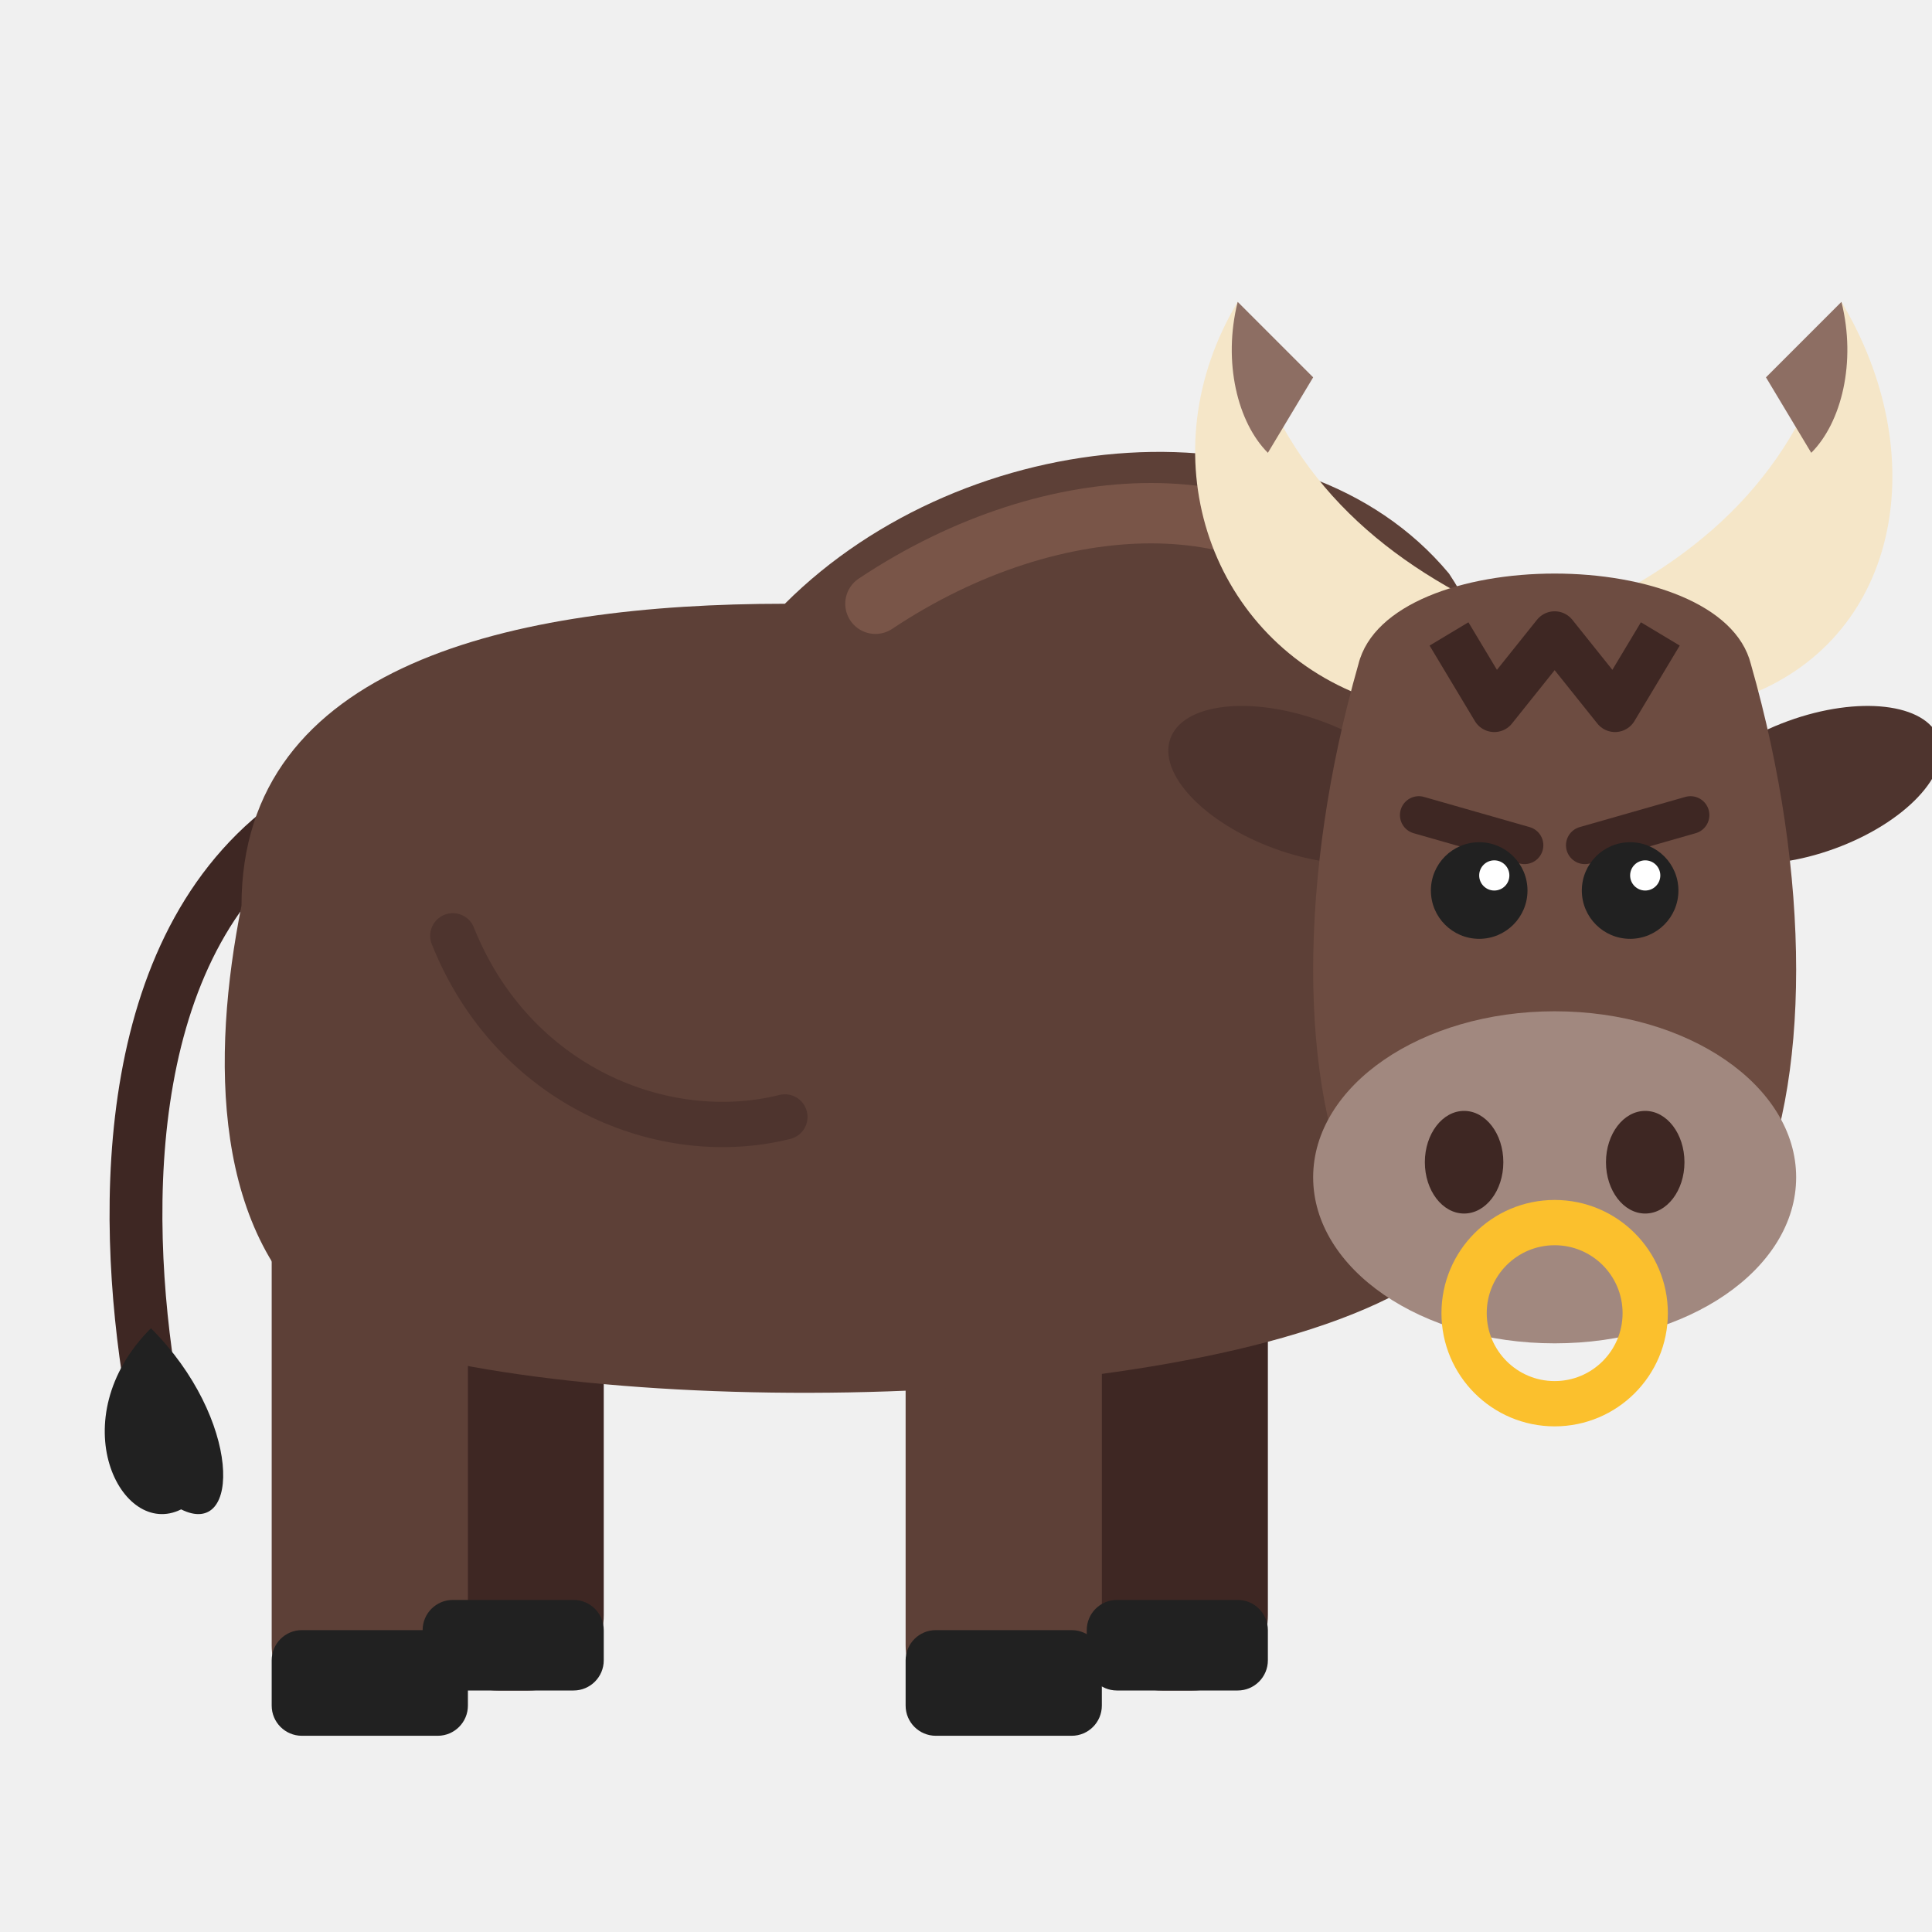
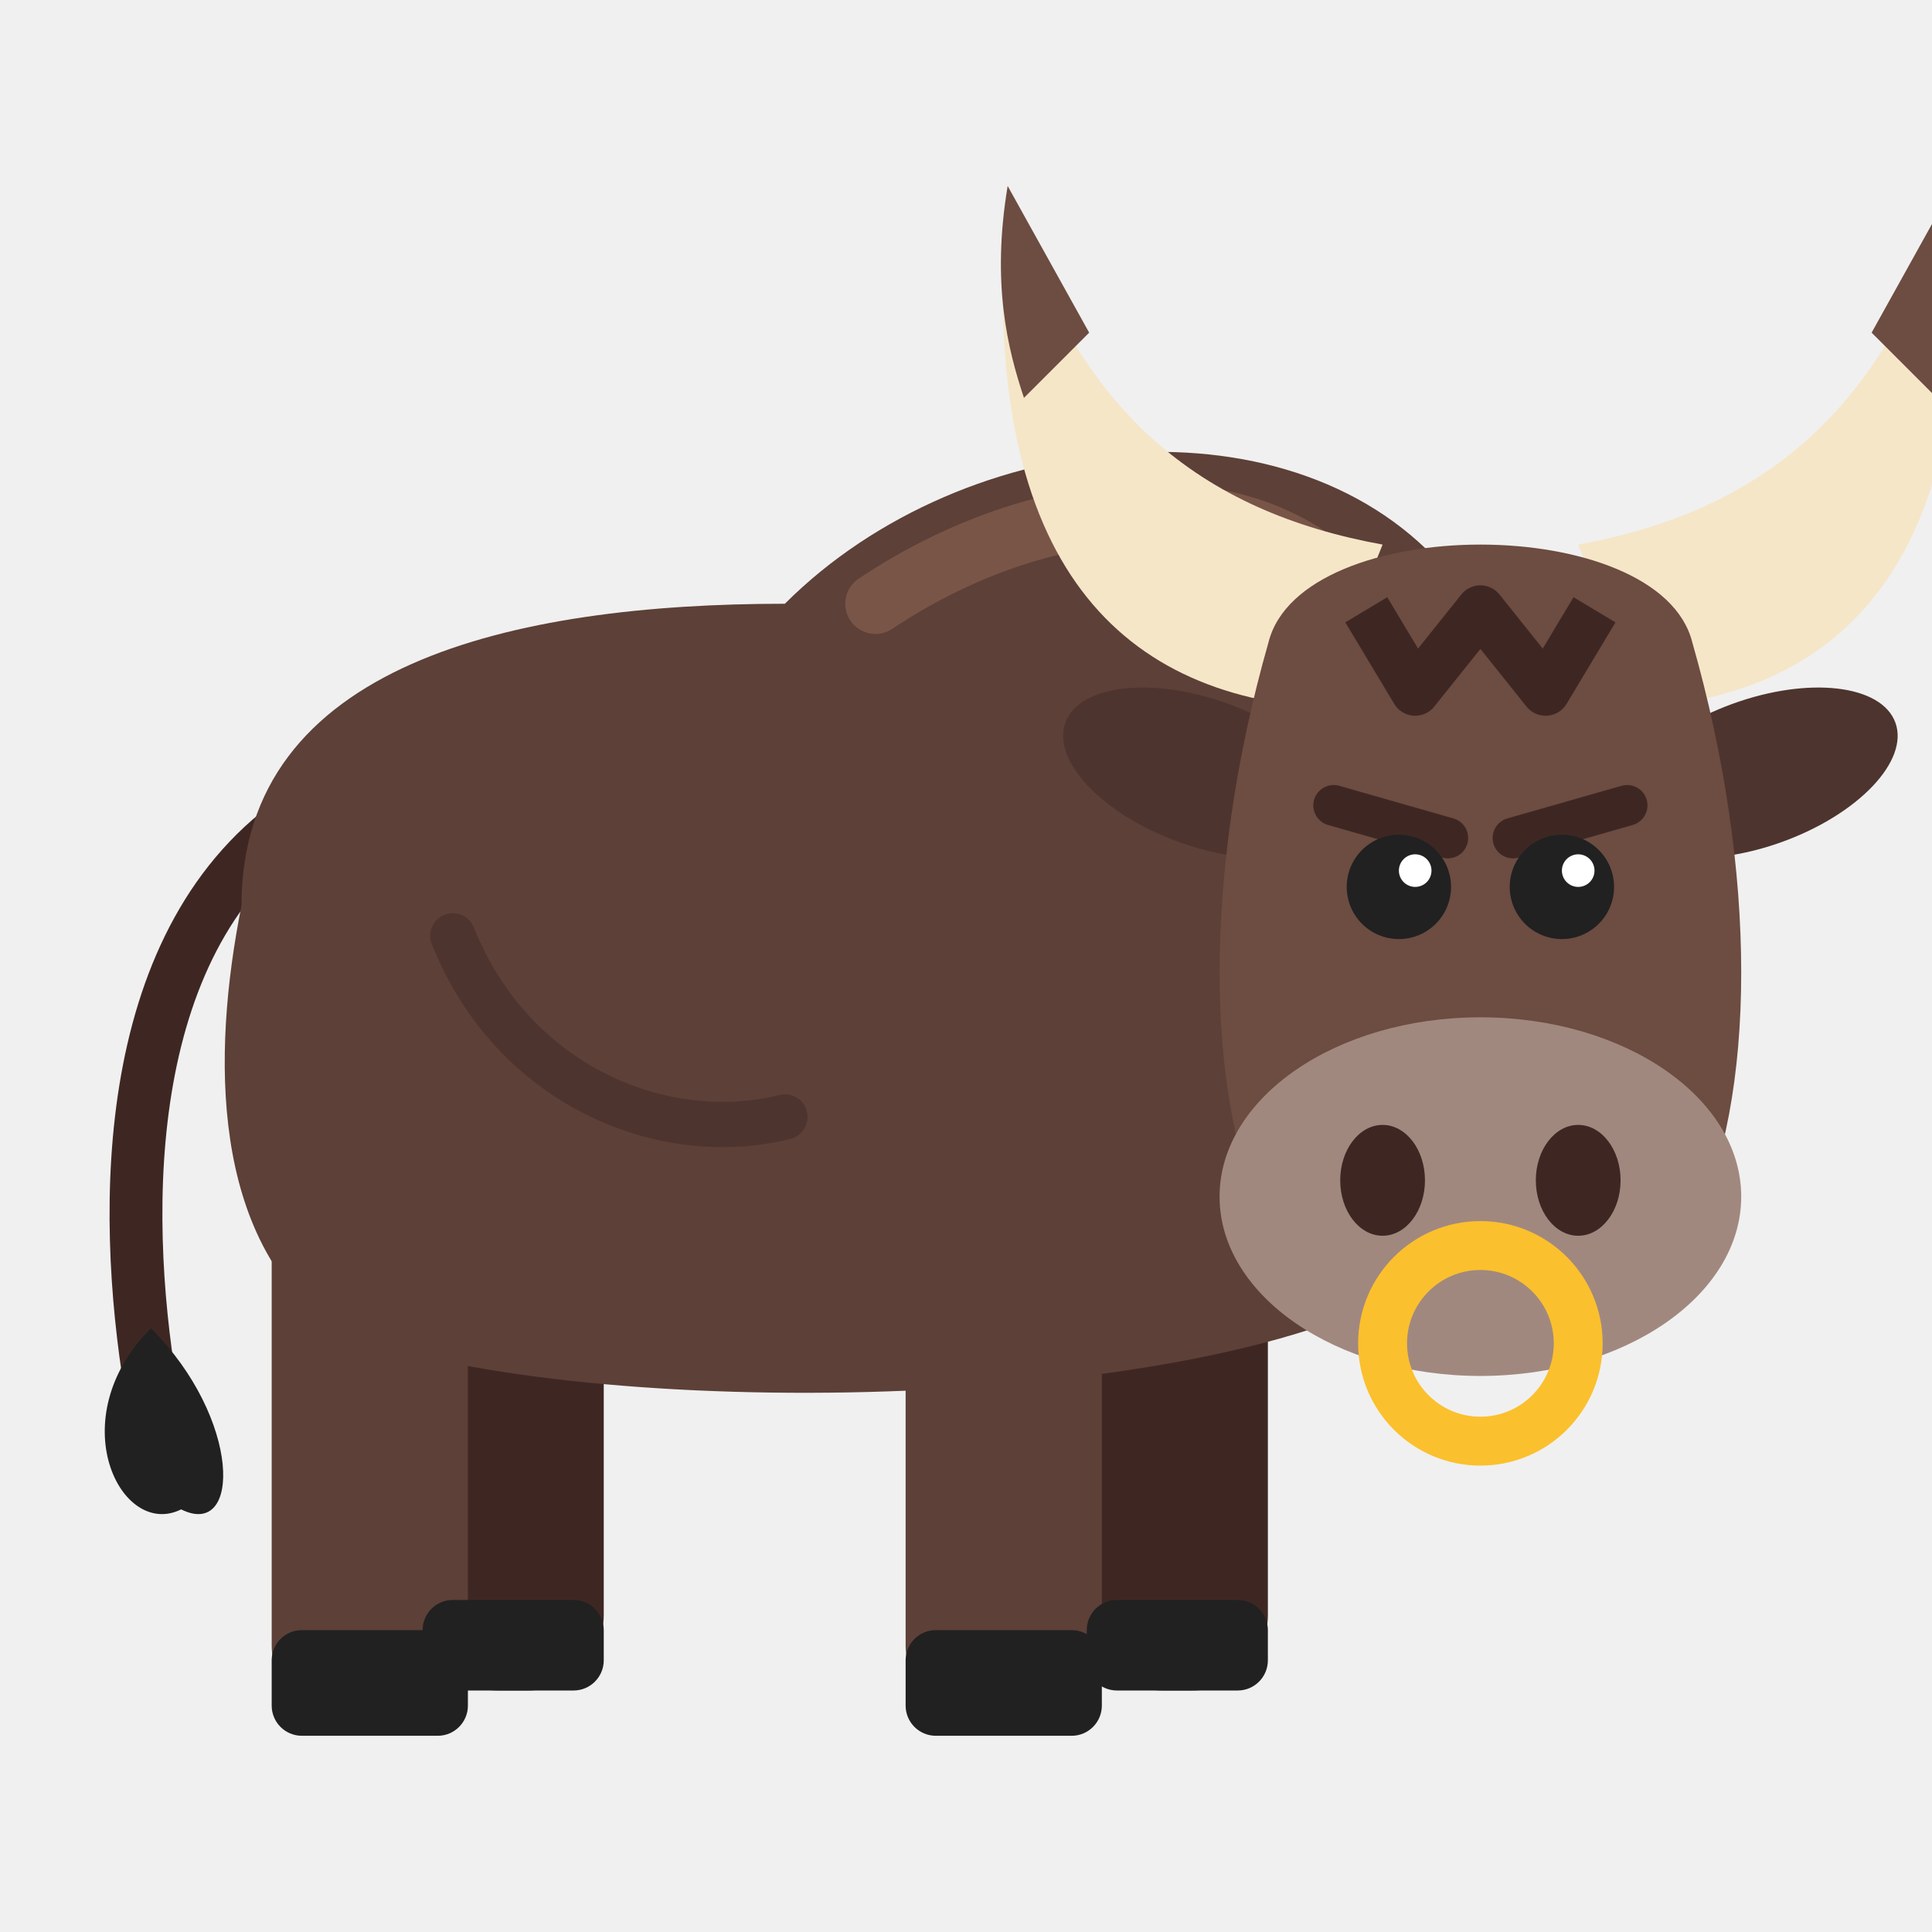
<svg xmlns="http://www.w3.org/2000/svg" viewBox="0 0 128 128">
  <path d="M20 54 C8 62 8 80 10 92" stroke="#3e2723" stroke-width="3.5" fill="none" stroke-linecap="round" />
  <path d="M10 88 C4 94 8 102 12 100 C16 102 16 94 10 88 Z" fill="#212121" />
  <g fill="#3e2723">
    <rect x="28" y="78" width="12" height="34" rx="5" />
    <rect x="72" y="78" width="12" height="34" rx="5" />
  </g>
  <g fill="#5d4037">
    <rect x="18" y="78" width="13" height="36" rx="5" />
    <rect x="60" y="78" width="13" height="36" rx="5" />
  </g>
  <g fill="#212121">
    <rect x="18" y="108" width="13" height="7" rx="2" />
    <rect x="60" y="108" width="13" height="7" rx="2" />
    <rect x="28" y="106" width="12" height="6" rx="2" />
    <rect x="72" y="106" width="12" height="6" rx="2" />
  </g>
  <path d="M16 60 C16 44 34 40 52 40 C64 28 86 26 96 38 C104 50 100 74 92 86 C76 94 36 94 22 88 C14 82 14 70 16 60 Z" fill="#5d4037" />
  <path d="M58 40 C70 32 84 32 90 40" stroke="#795548" stroke-width="4" fill="none" stroke-linecap="round" />
  <path d="M30 62 C34 72 44 76 52 74" stroke="#4e342e" stroke-width="3" fill="none" stroke-linecap="round" />
-   <path d="M90 46 C80 42 76 30 82 20 C84 30 90 36 98 40 Z" fill="#f5e6c8" />
-   <path d="M116 46 C126 42 128 30 122 20 C120 30 114 36 106 40 Z" fill="#f5e6c8" />
-   <path d="M82 20 C81 24 82 28 84 30 L87 25 Z M122 20 C123 24 122 28 120 30 L117 25 Z" fill="#8d6e63" />
-   <ellipse cx="86" cy="52" rx="9" ry="4.5" fill="#4e342e" transform="rotate(20 86 52)" />
-   <ellipse cx="120" cy="52" rx="9" ry="4.5" fill="#4e342e" transform="rotate(-20 120 52)" />
-   <path d="M90 44 C92 36 114 36 116 44 C120 58 120 72 116 80 L90 80 C86 72 86 58 90 44 Z" fill="#6d4c41" />
-   <path d="M96 42 l3 5 l4 -5 l4 5 l3 -5" stroke="#3e2723" stroke-width="3" fill="none" stroke-linejoin="round" />
-   <path d="M94 54 l7 2 M112 54 l-7 2" stroke="#3e2723" stroke-width="2.5" stroke-linecap="round" />
-   <circle cx="98" cy="59" r="3.2" fill="#212121" />
-   <circle cx="99" cy="58" r="1" fill="#fff" />
-   <circle cx="108" cy="59" r="3.2" fill="#212121" />
-   <circle cx="109" cy="58" r="1" fill="#fff" />
-   <ellipse cx="103" cy="78" rx="16" ry="11" fill="#a1887f" />
-   <ellipse cx="97" cy="77" rx="2.6" ry="3.4" fill="#3e2723" />
-   <ellipse cx="109" cy="77" rx="2.6" ry="3.4" fill="#3e2723" />
-   <circle cx="103" cy="87" r="6" fill="none" stroke="#fbc02d" stroke-width="3" />
+   <g transform="translate(97 62) scale(1.08) translate(-102 -62)">
+     <path d="M93 48 C80 47 72 38 74 16 C78 30 86 36 97 38 Z" fill="#f5e6c8" />
+     <path d="M113 48 C126 47 134 38 132 16 C128 30 120 36 109 38 Z" fill="#f5e6c8" />
+     <path d="M74 16 C73 22 74 26 75 29 L79 25 Z M132 16 C133 22 132 26 131 29 L127 25 Z" fill="#6d4c41" />
+     <ellipse cx="86" cy="52" rx="9" ry="4.5" fill="#4e342e" transform="rotate(20 86 52)" />
+     <ellipse cx="120" cy="52" rx="9" ry="4.5" fill="#4e342e" transform="rotate(-20 120 52)" />
+     <path d="M90 44 C92 36 114 36 116 44 C120 58 120 72 116 80 L90 80 C86 72 86 58 90 44 Z" fill="#6d4c41" />
+     <path d="M96 42 l3 5 l4 -5 l4 5 l3 -5" stroke="#3e2723" stroke-width="3" fill="none" stroke-linejoin="round" />
+     <path d="M94 54 l7 2 M112 54 l-7 2" stroke="#3e2723" stroke-width="2.5" stroke-linecap="round" />
+     <circle cx="98" cy="59" r="3.2" fill="#212121" />
+     <circle cx="99" cy="58" r="1" fill="#fff" />
+     <circle cx="108" cy="59" r="3.2" fill="#212121" />
+     <circle cx="109" cy="58" r="1" fill="#fff" />
+     <ellipse cx="103" cy="78" rx="16" ry="11" fill="#a1887f" />
+     <ellipse cx="97" cy="77" rx="2.6" ry="3.4" fill="#3e2723" />
+     <ellipse cx="109" cy="77" rx="2.6" ry="3.4" fill="#3e2723" />
+     <circle cx="103" cy="87" r="6" fill="none" stroke="#fbc02d" stroke-width="3" />
+   </g>
</svg>
